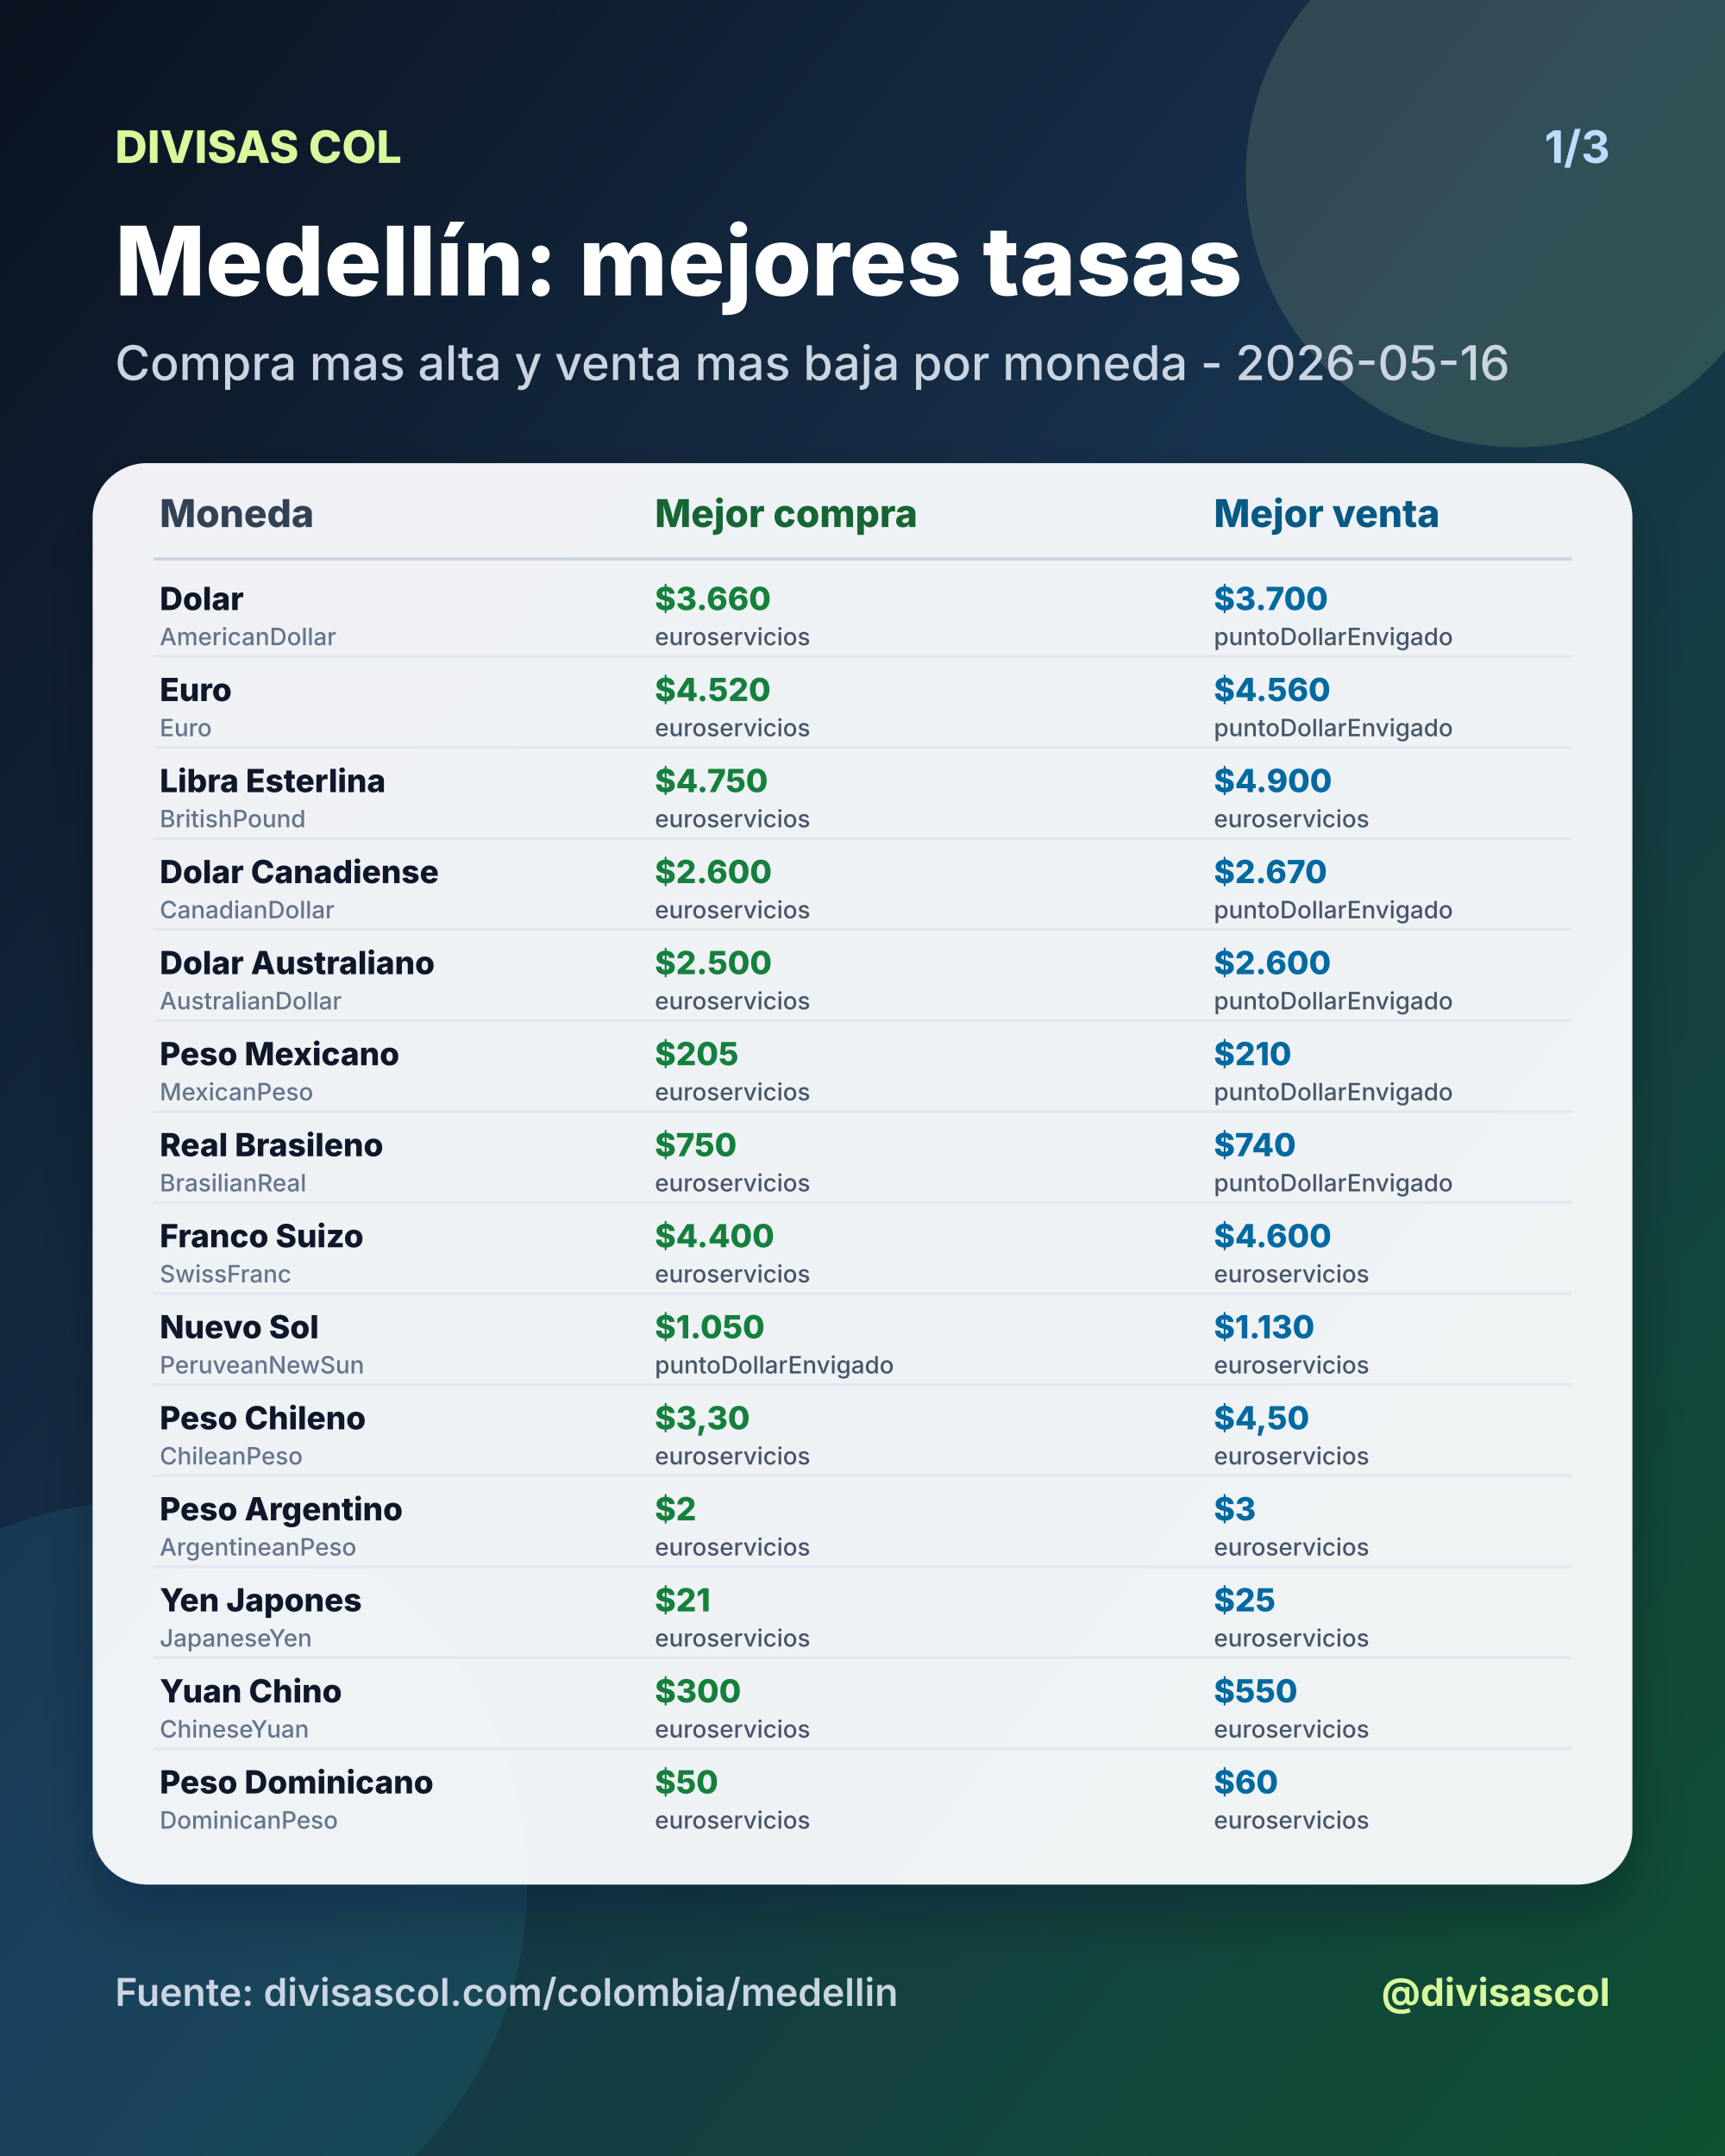
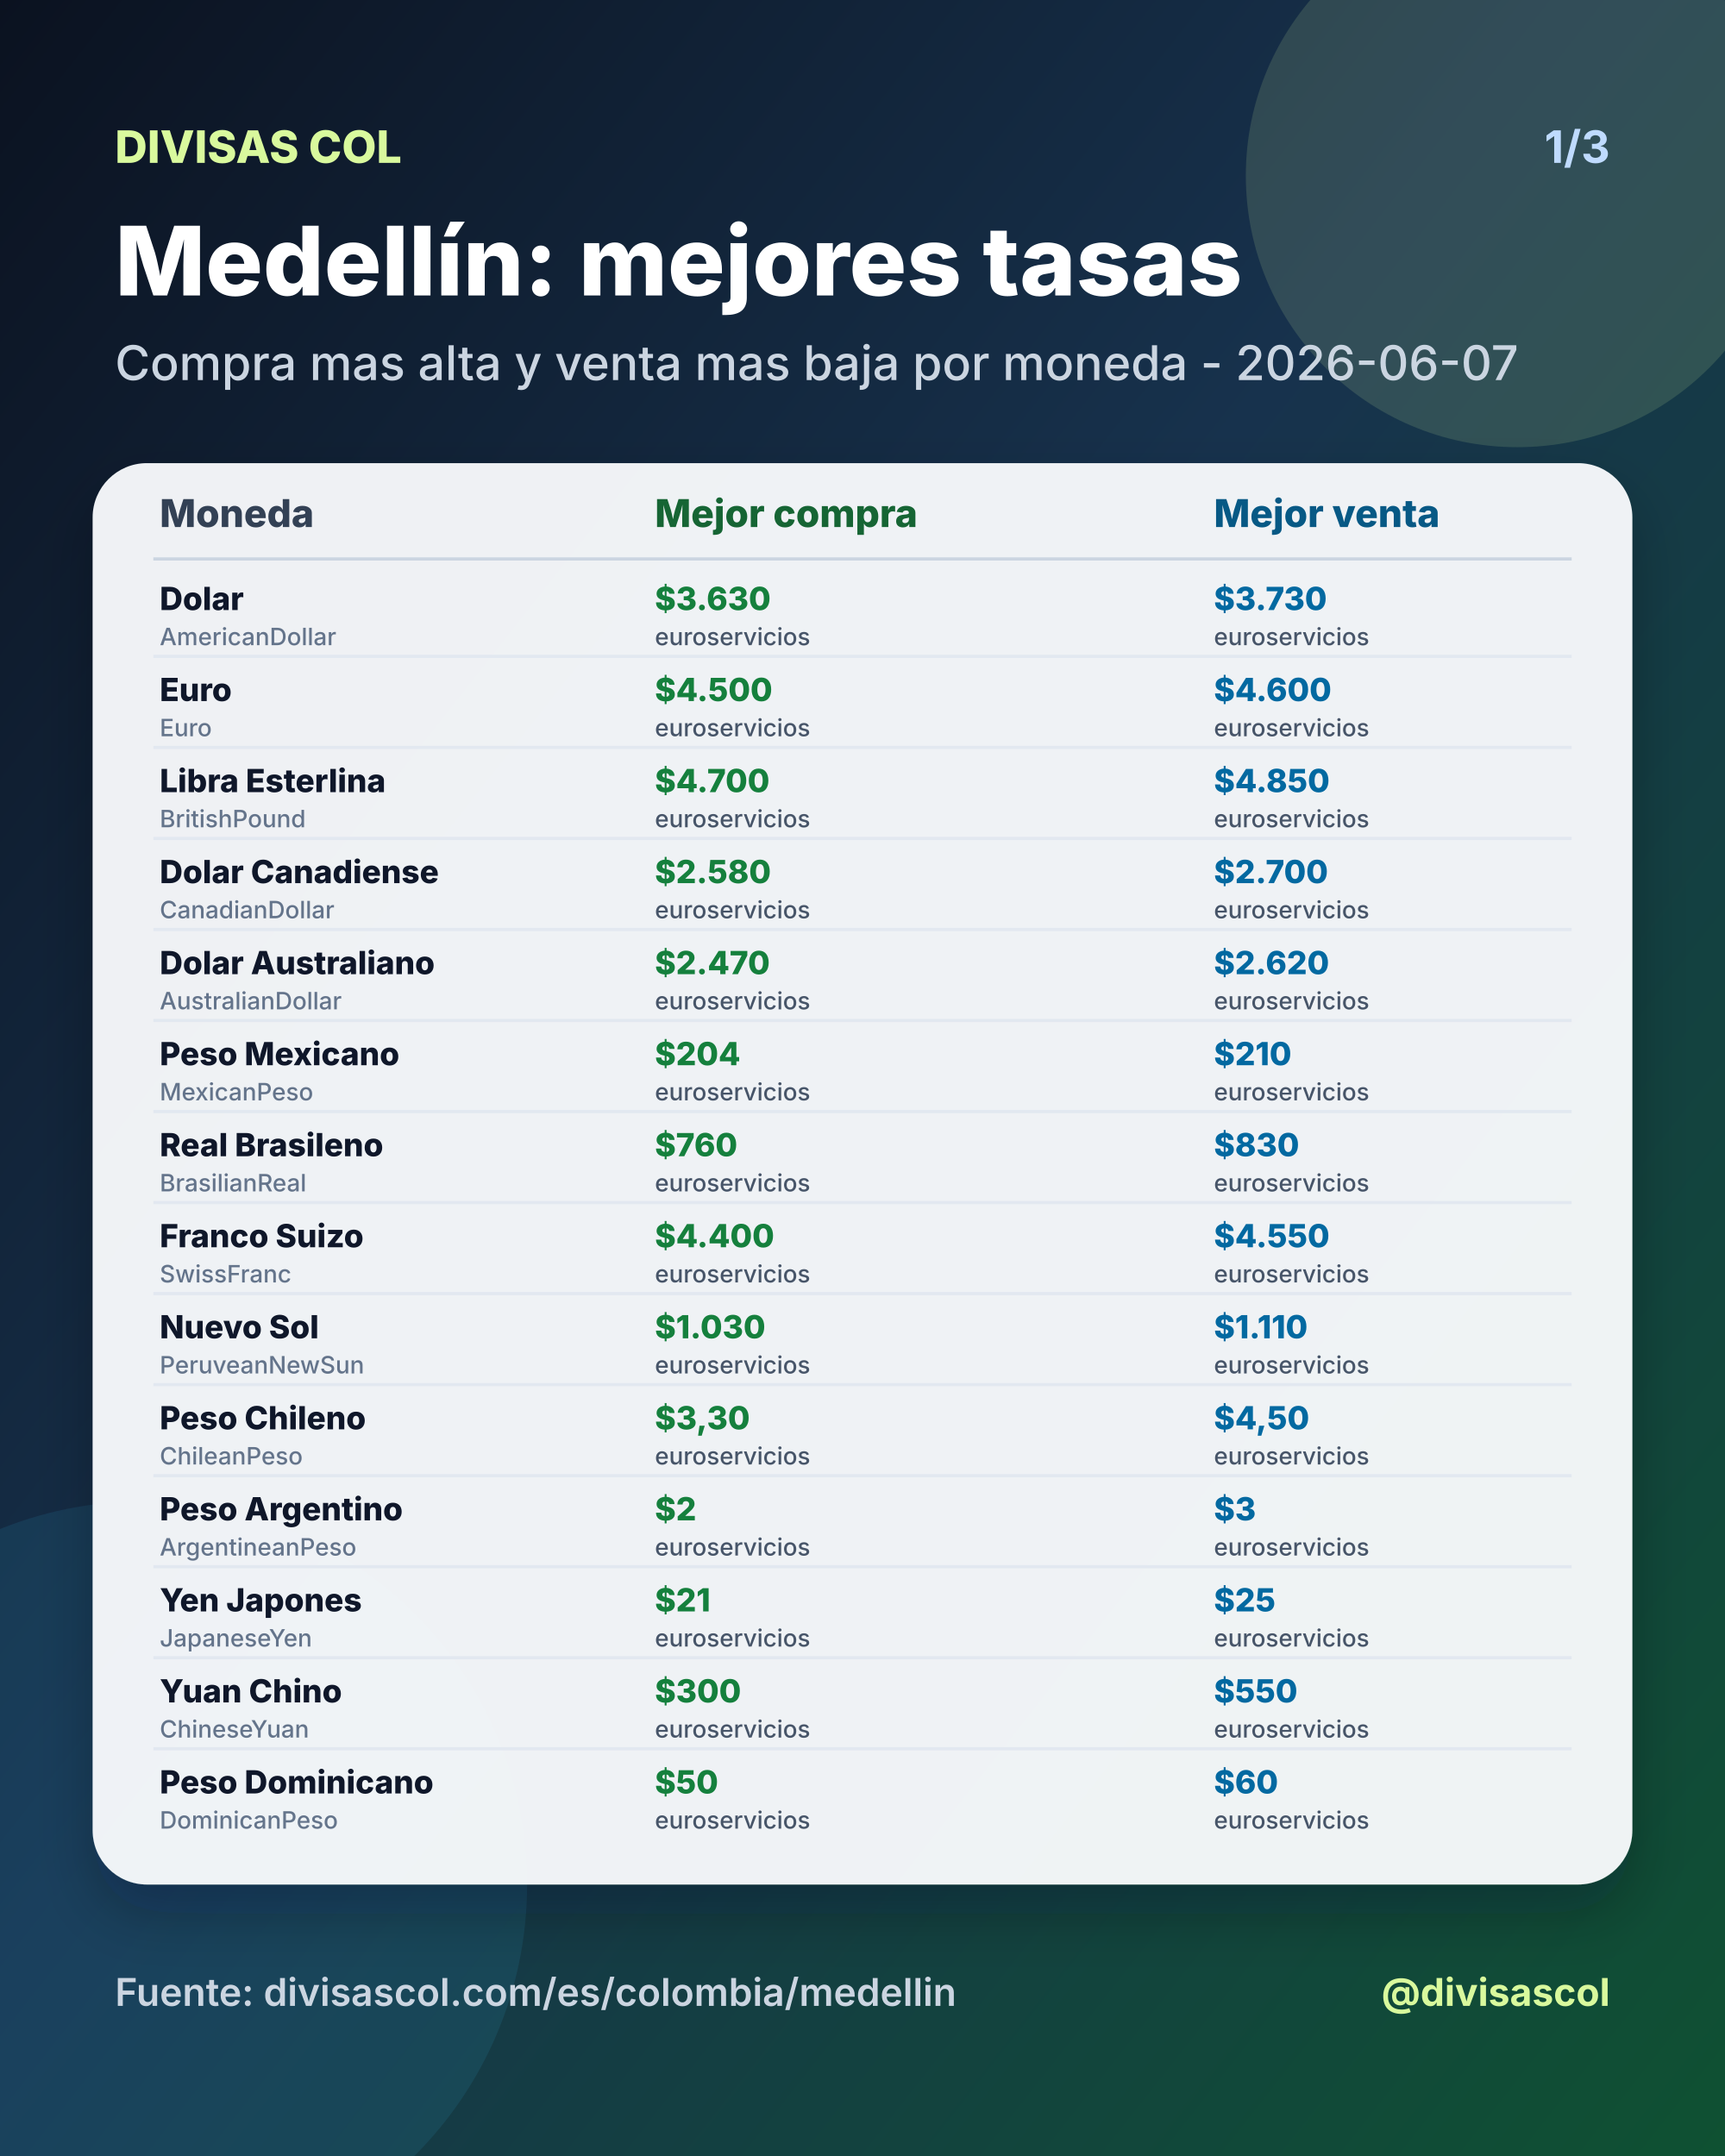
<svg xmlns="http://www.w3.org/2000/svg" width="1080" height="1350" viewBox="0 0 1080 1350">
  <defs>
    <linearGradient id="bg" x1="0" y1="0" x2="1" y2="1">
      <stop offset="0%" stop-color="#0b1220" />
      <stop offset="46%" stop-color="#17324d" />
      <stop offset="100%" stop-color="#0f5132" />
    </linearGradient>
    <filter id="shadow" x="-20%" y="-20%" width="140%" height="140%">
      <feDropShadow dx="0" dy="18" stdDeviation="18" flood-color="#020617" flood-opacity="0.28" />
    </filter>
  </defs>
  <rect width="1080" height="1350" fill="url(#bg)" />
  <circle cx="950" cy="110" r="170" fill="#d9f99d" opacity="0.14" />
  <circle cx="90" cy="1180" r="240" fill="#38bdf8" opacity="0.10" />
  <text x="72" y="102" fill="#d9f99d" font-size="28" font-family="Inter, Arial, sans-serif" font-weight="800" text-anchor="start">DIVISAS COL</text>
  <text x="1008" y="102" fill="#bfdbfe" font-size="28" font-family="Inter, Arial, sans-serif" font-weight="700" text-anchor="end">1/3</text>
  <text x="72" y="185" fill="#ffffff" font-size="60" font-family="Inter, Arial, sans-serif" font-weight="800" text-anchor="start">Medellín: mejores tasas</text>
-   <text x="72" y="238" fill="#cbd5e1" font-size="30" font-family="Inter, Arial, sans-serif" font-weight="500" text-anchor="start">Compra mas alta y venta mas baja por moneda - 2026-05-16</text>
+   <text x="72" y="238" fill="#cbd5e1" font-size="30" font-family="Inter, Arial, sans-serif" font-weight="500" text-anchor="start">Compra mas alta y venta mas baja por moneda - 2026-06-07</text>
  <rect x="58" y="290" width="964" height="890" rx="34" fill="#f8fafc" opacity="0.96" filter="url(#shadow)" />
  <text x="100" y="330" fill="#334155" font-size="24" font-family="Inter, Arial, sans-serif" font-weight="800" text-anchor="start">Moneda</text>
  <text x="410" y="330" fill="#166534" font-size="24" font-family="Inter, Arial, sans-serif" font-weight="800" text-anchor="start">Mejor compra</text>
  <text x="760" y="330" fill="#075985" font-size="24" font-family="Inter, Arial, sans-serif" font-weight="800" text-anchor="start">Mejor venta</text>
  <line x1="96" y1="350" x2="984" y2="350" stroke="#cbd5e1" stroke-width="2" />
  <text x="100" y="382" fill="#0f172a" font-size="20" font-family="Inter, Arial, sans-serif" font-weight="800" text-anchor="start">Dolar</text>
  <text x="100" y="404" fill="#64748b" font-size="15" font-family="Inter, Arial, sans-serif" font-weight="500" text-anchor="start">AmericanDollar</text>
-   <text x="410" y="382" fill="#15803d" font-size="20" font-family="Inter, Arial, sans-serif" font-weight="800" text-anchor="start">$3.660</text>
+   <text x="410" y="382" fill="#15803d" font-size="20" font-family="Inter, Arial, sans-serif" font-weight="800" text-anchor="start">$3.630</text>
  <text x="410" y="404" fill="#475569" font-size="15" font-family="Inter, Arial, sans-serif" font-weight="500" text-anchor="start">euroservicios</text>
-   <text x="760" y="382" fill="#0369a1" font-size="20" font-family="Inter, Arial, sans-serif" font-weight="800" text-anchor="start">$3.700</text>
-   <text x="760" y="404" fill="#475569" font-size="15" font-family="Inter, Arial, sans-serif" font-weight="500" text-anchor="start">puntoDollarEnvigado</text>
+   <text x="760" y="382" fill="#0369a1" font-size="20" font-family="Inter, Arial, sans-serif" font-weight="800" text-anchor="start">$3.730</text>
+   <text x="760" y="404" fill="#475569" font-size="15" font-family="Inter, Arial, sans-serif" font-weight="500" text-anchor="start">euroservicios</text>
  <line x1="96" y1="411" x2="984" y2="411" stroke="#e2e8f0" stroke-width="2" />
  <text x="100" y="439" fill="#0f172a" font-size="20" font-family="Inter, Arial, sans-serif" font-weight="800" text-anchor="start">Euro</text>
  <text x="100" y="461" fill="#64748b" font-size="15" font-family="Inter, Arial, sans-serif" font-weight="500" text-anchor="start">Euro</text>
-   <text x="410" y="439" fill="#15803d" font-size="20" font-family="Inter, Arial, sans-serif" font-weight="800" text-anchor="start">$4.520</text>
+   <text x="410" y="439" fill="#15803d" font-size="20" font-family="Inter, Arial, sans-serif" font-weight="800" text-anchor="start">$4.500</text>
  <text x="410" y="461" fill="#475569" font-size="15" font-family="Inter, Arial, sans-serif" font-weight="500" text-anchor="start">euroservicios</text>
-   <text x="760" y="439" fill="#0369a1" font-size="20" font-family="Inter, Arial, sans-serif" font-weight="800" text-anchor="start">$4.560</text>
-   <text x="760" y="461" fill="#475569" font-size="15" font-family="Inter, Arial, sans-serif" font-weight="500" text-anchor="start">puntoDollarEnvigado</text>
+   <text x="760" y="439" fill="#0369a1" font-size="20" font-family="Inter, Arial, sans-serif" font-weight="800" text-anchor="start">$4.600</text>
+   <text x="760" y="461" fill="#475569" font-size="15" font-family="Inter, Arial, sans-serif" font-weight="500" text-anchor="start">euroservicios</text>
  <line x1="96" y1="468" x2="984" y2="468" stroke="#e2e8f0" stroke-width="2" />
  <text x="100" y="496" fill="#0f172a" font-size="20" font-family="Inter, Arial, sans-serif" font-weight="800" text-anchor="start">Libra Esterlina</text>
  <text x="100" y="518" fill="#64748b" font-size="15" font-family="Inter, Arial, sans-serif" font-weight="500" text-anchor="start">BritishPound</text>
-   <text x="410" y="496" fill="#15803d" font-size="20" font-family="Inter, Arial, sans-serif" font-weight="800" text-anchor="start">$4.750</text>
+   <text x="410" y="496" fill="#15803d" font-size="20" font-family="Inter, Arial, sans-serif" font-weight="800" text-anchor="start">$4.700</text>
  <text x="410" y="518" fill="#475569" font-size="15" font-family="Inter, Arial, sans-serif" font-weight="500" text-anchor="start">euroservicios</text>
-   <text x="760" y="496" fill="#0369a1" font-size="20" font-family="Inter, Arial, sans-serif" font-weight="800" text-anchor="start">$4.900</text>
+   <text x="760" y="496" fill="#0369a1" font-size="20" font-family="Inter, Arial, sans-serif" font-weight="800" text-anchor="start">$4.850</text>
  <text x="760" y="518" fill="#475569" font-size="15" font-family="Inter, Arial, sans-serif" font-weight="500" text-anchor="start">euroservicios</text>
  <line x1="96" y1="525" x2="984" y2="525" stroke="#e2e8f0" stroke-width="2" />
  <text x="100" y="553" fill="#0f172a" font-size="20" font-family="Inter, Arial, sans-serif" font-weight="800" text-anchor="start">Dolar Canadiense</text>
  <text x="100" y="575" fill="#64748b" font-size="15" font-family="Inter, Arial, sans-serif" font-weight="500" text-anchor="start">CanadianDollar</text>
-   <text x="410" y="553" fill="#15803d" font-size="20" font-family="Inter, Arial, sans-serif" font-weight="800" text-anchor="start">$2.600</text>
+   <text x="410" y="553" fill="#15803d" font-size="20" font-family="Inter, Arial, sans-serif" font-weight="800" text-anchor="start">$2.580</text>
  <text x="410" y="575" fill="#475569" font-size="15" font-family="Inter, Arial, sans-serif" font-weight="500" text-anchor="start">euroservicios</text>
-   <text x="760" y="553" fill="#0369a1" font-size="20" font-family="Inter, Arial, sans-serif" font-weight="800" text-anchor="start">$2.670</text>
-   <text x="760" y="575" fill="#475569" font-size="15" font-family="Inter, Arial, sans-serif" font-weight="500" text-anchor="start">puntoDollarEnvigado</text>
+   <text x="760" y="553" fill="#0369a1" font-size="20" font-family="Inter, Arial, sans-serif" font-weight="800" text-anchor="start">$2.700</text>
+   <text x="760" y="575" fill="#475569" font-size="15" font-family="Inter, Arial, sans-serif" font-weight="500" text-anchor="start">euroservicios</text>
  <line x1="96" y1="582" x2="984" y2="582" stroke="#e2e8f0" stroke-width="2" />
  <text x="100" y="610" fill="#0f172a" font-size="20" font-family="Inter, Arial, sans-serif" font-weight="800" text-anchor="start">Dolar Australiano</text>
  <text x="100" y="632" fill="#64748b" font-size="15" font-family="Inter, Arial, sans-serif" font-weight="500" text-anchor="start">AustralianDollar</text>
-   <text x="410" y="610" fill="#15803d" font-size="20" font-family="Inter, Arial, sans-serif" font-weight="800" text-anchor="start">$2.500</text>
+   <text x="410" y="610" fill="#15803d" font-size="20" font-family="Inter, Arial, sans-serif" font-weight="800" text-anchor="start">$2.470</text>
  <text x="410" y="632" fill="#475569" font-size="15" font-family="Inter, Arial, sans-serif" font-weight="500" text-anchor="start">euroservicios</text>
-   <text x="760" y="610" fill="#0369a1" font-size="20" font-family="Inter, Arial, sans-serif" font-weight="800" text-anchor="start">$2.600</text>
-   <text x="760" y="632" fill="#475569" font-size="15" font-family="Inter, Arial, sans-serif" font-weight="500" text-anchor="start">puntoDollarEnvigado</text>
+   <text x="760" y="610" fill="#0369a1" font-size="20" font-family="Inter, Arial, sans-serif" font-weight="800" text-anchor="start">$2.620</text>
+   <text x="760" y="632" fill="#475569" font-size="15" font-family="Inter, Arial, sans-serif" font-weight="500" text-anchor="start">euroservicios</text>
  <line x1="96" y1="639" x2="984" y2="639" stroke="#e2e8f0" stroke-width="2" />
  <text x="100" y="667" fill="#0f172a" font-size="20" font-family="Inter, Arial, sans-serif" font-weight="800" text-anchor="start">Peso Mexicano</text>
  <text x="100" y="689" fill="#64748b" font-size="15" font-family="Inter, Arial, sans-serif" font-weight="500" text-anchor="start">MexicanPeso</text>
-   <text x="410" y="667" fill="#15803d" font-size="20" font-family="Inter, Arial, sans-serif" font-weight="800" text-anchor="start">$205</text>
+   <text x="410" y="667" fill="#15803d" font-size="20" font-family="Inter, Arial, sans-serif" font-weight="800" text-anchor="start">$204</text>
  <text x="410" y="689" fill="#475569" font-size="15" font-family="Inter, Arial, sans-serif" font-weight="500" text-anchor="start">euroservicios</text>
  <text x="760" y="667" fill="#0369a1" font-size="20" font-family="Inter, Arial, sans-serif" font-weight="800" text-anchor="start">$210</text>
-   <text x="760" y="689" fill="#475569" font-size="15" font-family="Inter, Arial, sans-serif" font-weight="500" text-anchor="start">puntoDollarEnvigado</text>
+   <text x="760" y="689" fill="#475569" font-size="15" font-family="Inter, Arial, sans-serif" font-weight="500" text-anchor="start">euroservicios</text>
  <line x1="96" y1="696" x2="984" y2="696" stroke="#e2e8f0" stroke-width="2" />
  <text x="100" y="724" fill="#0f172a" font-size="20" font-family="Inter, Arial, sans-serif" font-weight="800" text-anchor="start">Real Brasileno</text>
  <text x="100" y="746" fill="#64748b" font-size="15" font-family="Inter, Arial, sans-serif" font-weight="500" text-anchor="start">BrasilianReal</text>
-   <text x="410" y="724" fill="#15803d" font-size="20" font-family="Inter, Arial, sans-serif" font-weight="800" text-anchor="start">$750</text>
+   <text x="410" y="724" fill="#15803d" font-size="20" font-family="Inter, Arial, sans-serif" font-weight="800" text-anchor="start">$760</text>
  <text x="410" y="746" fill="#475569" font-size="15" font-family="Inter, Arial, sans-serif" font-weight="500" text-anchor="start">euroservicios</text>
-   <text x="760" y="724" fill="#0369a1" font-size="20" font-family="Inter, Arial, sans-serif" font-weight="800" text-anchor="start">$740</text>
-   <text x="760" y="746" fill="#475569" font-size="15" font-family="Inter, Arial, sans-serif" font-weight="500" text-anchor="start">puntoDollarEnvigado</text>
+   <text x="760" y="724" fill="#0369a1" font-size="20" font-family="Inter, Arial, sans-serif" font-weight="800" text-anchor="start">$830</text>
+   <text x="760" y="746" fill="#475569" font-size="15" font-family="Inter, Arial, sans-serif" font-weight="500" text-anchor="start">euroservicios</text>
  <line x1="96" y1="753" x2="984" y2="753" stroke="#e2e8f0" stroke-width="2" />
  <text x="100" y="781" fill="#0f172a" font-size="20" font-family="Inter, Arial, sans-serif" font-weight="800" text-anchor="start">Franco Suizo</text>
  <text x="100" y="803" fill="#64748b" font-size="15" font-family="Inter, Arial, sans-serif" font-weight="500" text-anchor="start">SwissFranc</text>
  <text x="410" y="781" fill="#15803d" font-size="20" font-family="Inter, Arial, sans-serif" font-weight="800" text-anchor="start">$4.400</text>
  <text x="410" y="803" fill="#475569" font-size="15" font-family="Inter, Arial, sans-serif" font-weight="500" text-anchor="start">euroservicios</text>
-   <text x="760" y="781" fill="#0369a1" font-size="20" font-family="Inter, Arial, sans-serif" font-weight="800" text-anchor="start">$4.600</text>
+   <text x="760" y="781" fill="#0369a1" font-size="20" font-family="Inter, Arial, sans-serif" font-weight="800" text-anchor="start">$4.550</text>
  <text x="760" y="803" fill="#475569" font-size="15" font-family="Inter, Arial, sans-serif" font-weight="500" text-anchor="start">euroservicios</text>
  <line x1="96" y1="810" x2="984" y2="810" stroke="#e2e8f0" stroke-width="2" />
  <text x="100" y="838" fill="#0f172a" font-size="20" font-family="Inter, Arial, sans-serif" font-weight="800" text-anchor="start">Nuevo Sol</text>
  <text x="100" y="860" fill="#64748b" font-size="15" font-family="Inter, Arial, sans-serif" font-weight="500" text-anchor="start">PeruveanNewSun</text>
-   <text x="410" y="838" fill="#15803d" font-size="20" font-family="Inter, Arial, sans-serif" font-weight="800" text-anchor="start">$1.050</text>
-   <text x="410" y="860" fill="#475569" font-size="15" font-family="Inter, Arial, sans-serif" font-weight="500" text-anchor="start">puntoDollarEnvigado</text>
-   <text x="760" y="838" fill="#0369a1" font-size="20" font-family="Inter, Arial, sans-serif" font-weight="800" text-anchor="start">$1.130</text>
+   <text x="410" y="838" fill="#15803d" font-size="20" font-family="Inter, Arial, sans-serif" font-weight="800" text-anchor="start">$1.030</text>
+   <text x="410" y="860" fill="#475569" font-size="15" font-family="Inter, Arial, sans-serif" font-weight="500" text-anchor="start">euroservicios</text>
+   <text x="760" y="838" fill="#0369a1" font-size="20" font-family="Inter, Arial, sans-serif" font-weight="800" text-anchor="start">$1.110</text>
  <text x="760" y="860" fill="#475569" font-size="15" font-family="Inter, Arial, sans-serif" font-weight="500" text-anchor="start">euroservicios</text>
  <line x1="96" y1="867" x2="984" y2="867" stroke="#e2e8f0" stroke-width="2" />
  <text x="100" y="895" fill="#0f172a" font-size="20" font-family="Inter, Arial, sans-serif" font-weight="800" text-anchor="start">Peso Chileno</text>
  <text x="100" y="917" fill="#64748b" font-size="15" font-family="Inter, Arial, sans-serif" font-weight="500" text-anchor="start">ChileanPeso</text>
  <text x="410" y="895" fill="#15803d" font-size="20" font-family="Inter, Arial, sans-serif" font-weight="800" text-anchor="start">$3,30</text>
  <text x="410" y="917" fill="#475569" font-size="15" font-family="Inter, Arial, sans-serif" font-weight="500" text-anchor="start">euroservicios</text>
  <text x="760" y="895" fill="#0369a1" font-size="20" font-family="Inter, Arial, sans-serif" font-weight="800" text-anchor="start">$4,50</text>
  <text x="760" y="917" fill="#475569" font-size="15" font-family="Inter, Arial, sans-serif" font-weight="500" text-anchor="start">euroservicios</text>
  <line x1="96" y1="924" x2="984" y2="924" stroke="#e2e8f0" stroke-width="2" />
  <text x="100" y="952" fill="#0f172a" font-size="20" font-family="Inter, Arial, sans-serif" font-weight="800" text-anchor="start">Peso Argentino</text>
  <text x="100" y="974" fill="#64748b" font-size="15" font-family="Inter, Arial, sans-serif" font-weight="500" text-anchor="start">ArgentineanPeso</text>
  <text x="410" y="952" fill="#15803d" font-size="20" font-family="Inter, Arial, sans-serif" font-weight="800" text-anchor="start">$2</text>
  <text x="410" y="974" fill="#475569" font-size="15" font-family="Inter, Arial, sans-serif" font-weight="500" text-anchor="start">euroservicios</text>
  <text x="760" y="952" fill="#0369a1" font-size="20" font-family="Inter, Arial, sans-serif" font-weight="800" text-anchor="start">$3</text>
  <text x="760" y="974" fill="#475569" font-size="15" font-family="Inter, Arial, sans-serif" font-weight="500" text-anchor="start">euroservicios</text>
  <line x1="96" y1="981" x2="984" y2="981" stroke="#e2e8f0" stroke-width="2" />
  <text x="100" y="1009" fill="#0f172a" font-size="20" font-family="Inter, Arial, sans-serif" font-weight="800" text-anchor="start">Yen Japones</text>
  <text x="100" y="1031" fill="#64748b" font-size="15" font-family="Inter, Arial, sans-serif" font-weight="500" text-anchor="start">JapaneseYen</text>
  <text x="410" y="1009" fill="#15803d" font-size="20" font-family="Inter, Arial, sans-serif" font-weight="800" text-anchor="start">$21</text>
  <text x="410" y="1031" fill="#475569" font-size="15" font-family="Inter, Arial, sans-serif" font-weight="500" text-anchor="start">euroservicios</text>
  <text x="760" y="1009" fill="#0369a1" font-size="20" font-family="Inter, Arial, sans-serif" font-weight="800" text-anchor="start">$25</text>
  <text x="760" y="1031" fill="#475569" font-size="15" font-family="Inter, Arial, sans-serif" font-weight="500" text-anchor="start">euroservicios</text>
  <line x1="96" y1="1038" x2="984" y2="1038" stroke="#e2e8f0" stroke-width="2" />
  <text x="100" y="1066" fill="#0f172a" font-size="20" font-family="Inter, Arial, sans-serif" font-weight="800" text-anchor="start">Yuan Chino</text>
  <text x="100" y="1088" fill="#64748b" font-size="15" font-family="Inter, Arial, sans-serif" font-weight="500" text-anchor="start">ChineseYuan</text>
  <text x="410" y="1066" fill="#15803d" font-size="20" font-family="Inter, Arial, sans-serif" font-weight="800" text-anchor="start">$300</text>
  <text x="410" y="1088" fill="#475569" font-size="15" font-family="Inter, Arial, sans-serif" font-weight="500" text-anchor="start">euroservicios</text>
  <text x="760" y="1066" fill="#0369a1" font-size="20" font-family="Inter, Arial, sans-serif" font-weight="800" text-anchor="start">$550</text>
  <text x="760" y="1088" fill="#475569" font-size="15" font-family="Inter, Arial, sans-serif" font-weight="500" text-anchor="start">euroservicios</text>
  <line x1="96" y1="1095" x2="984" y2="1095" stroke="#e2e8f0" stroke-width="2" />
  <text x="100" y="1123" fill="#0f172a" font-size="20" font-family="Inter, Arial, sans-serif" font-weight="800" text-anchor="start">Peso Dominicano</text>
  <text x="100" y="1145" fill="#64748b" font-size="15" font-family="Inter, Arial, sans-serif" font-weight="500" text-anchor="start">DominicanPeso</text>
  <text x="410" y="1123" fill="#15803d" font-size="20" font-family="Inter, Arial, sans-serif" font-weight="800" text-anchor="start">$50</text>
  <text x="410" y="1145" fill="#475569" font-size="15" font-family="Inter, Arial, sans-serif" font-weight="500" text-anchor="start">euroservicios</text>
  <text x="760" y="1123" fill="#0369a1" font-size="20" font-family="Inter, Arial, sans-serif" font-weight="800" text-anchor="start">$60</text>
  <text x="760" y="1145" fill="#475569" font-size="15" font-family="Inter, Arial, sans-serif" font-weight="500" text-anchor="start">euroservicios</text>
-   <text x="72" y="1256" fill="#cbd5e1" font-size="24" font-family="Inter, Arial, sans-serif" font-weight="600" text-anchor="start">Fuente: divisascol.com/colombia/medellin</text>
+   <text x="72" y="1256" fill="#cbd5e1" font-size="24" font-family="Inter, Arial, sans-serif" font-weight="600" text-anchor="start">Fuente: divisascol.com/es/colombia/medellin</text>
  <text x="1008" y="1256" fill="#d9f99d" font-size="24" font-family="Inter, Arial, sans-serif" font-weight="700" text-anchor="end">@divisascol</text>
</svg>
